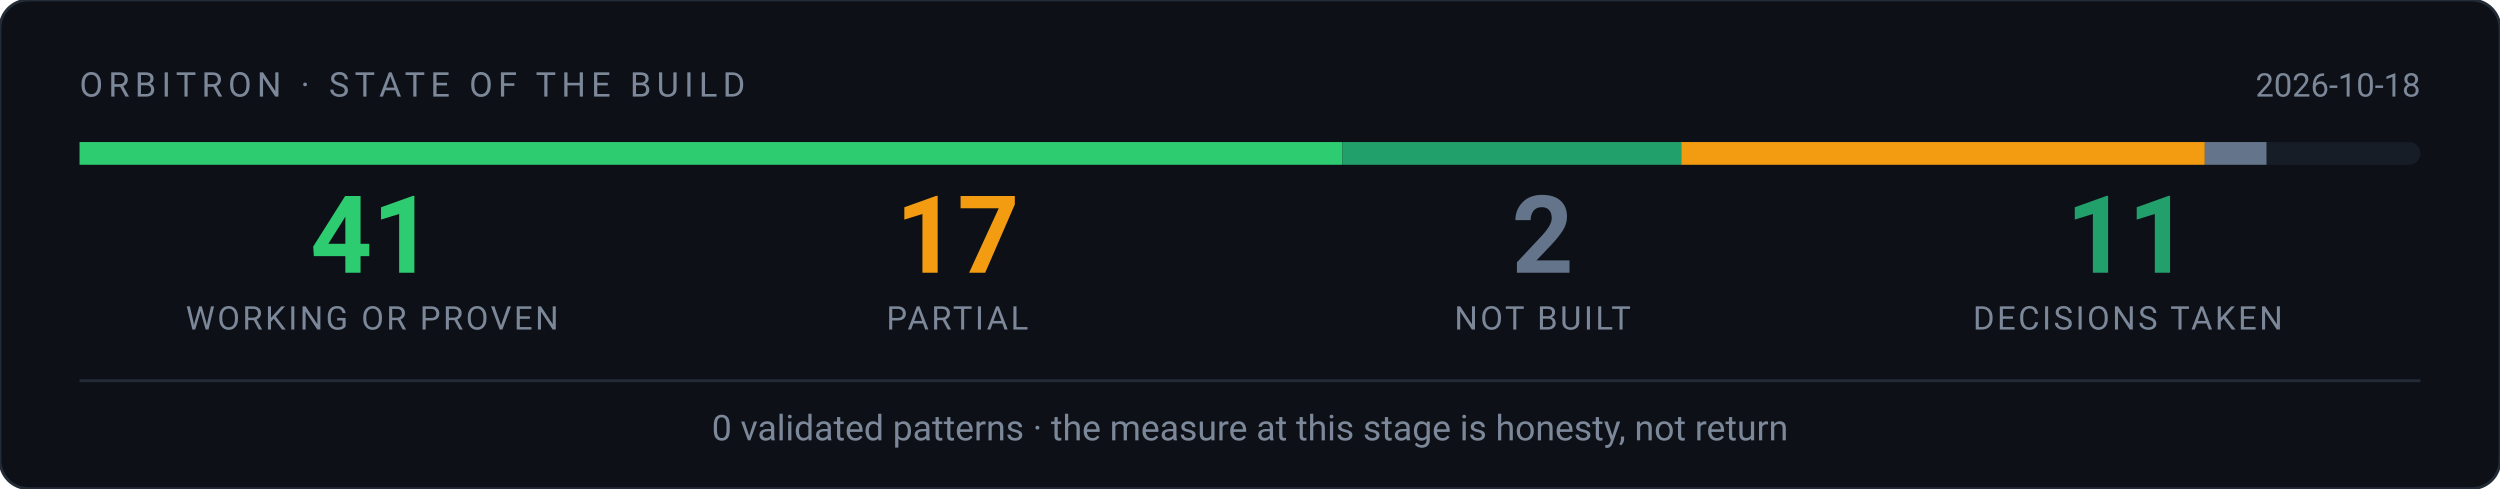
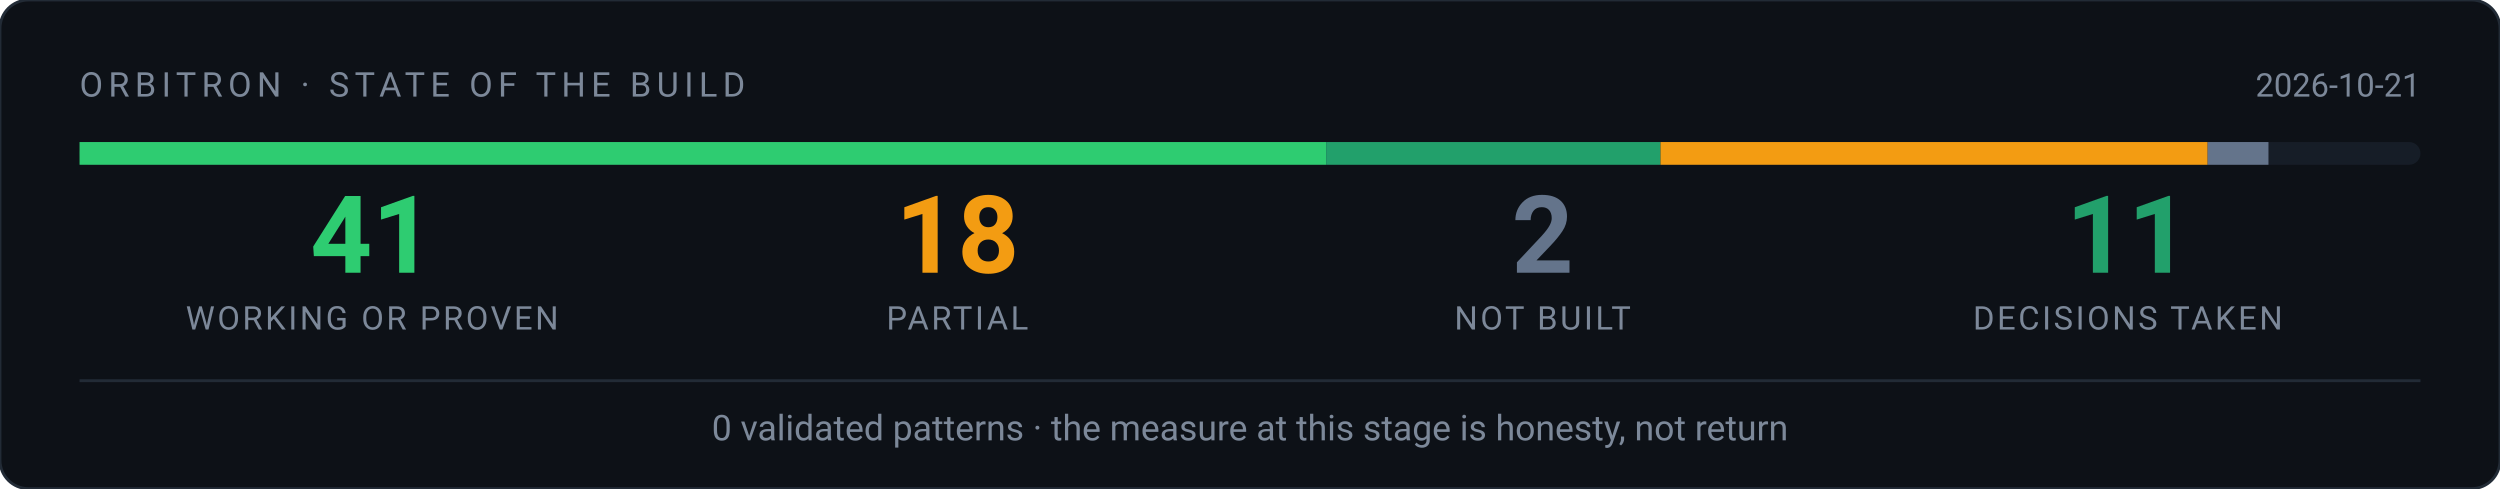
- <svg xmlns="http://www.w3.org/2000/svg" width="880" height="172" viewBox="0 0 880 172" role="img" aria-label="ORBITRON state: 41 working, 17 partial, 2 not built, 11 decisions, 0 validated patterns">
+ <svg xmlns="http://www.w3.org/2000/svg" width="880" height="172" viewBox="0 0 880 172" role="img" aria-label="ORBITRON state: 41 working, 18 partial, 2 not built, 11 decisions, 0 validated patterns">
  <style>text{font-family:-apple-system,BlinkMacSystemFont,'Segoe UI',Roboto,Helvetica,Arial,sans-serif}</style>
  <rect width="880" height="172" rx="10" fill="#0d1117" stroke="#222b36" />
  <text x="28" y="34" font-size="12" letter-spacing="0.16em" fill="#7c8899">ORBITRON · STATE OF THE BUILD</text>
-   <text x="852" y="34" text-anchor="end" font-size="11.5" fill="#7c8899">2026-10-18</text>
+   <text x="852" y="34" text-anchor="end" font-size="11.5" fill="#7c8899">2026-10-21</text>
  <rect x="28" y="50" width="824" height="8" rx="4" fill="#161d27" />
-   <rect x="28.0" y="50" width="444.5" height="8" fill="#2ecc71" />
-   <rect x="472.5" y="50" width="119.3" height="8" fill="#22a06b" />
-   <rect x="591.8" y="50" width="184.3" height="8" fill="#f39c12" />
-   <rect x="776.1" y="50" width="21.7" height="8" fill="#64748b" />
+   <rect x="28.0" y="50" width="438.8" height="8" fill="#2ecc71" />
+   <rect x="466.8" y="50" width="117.7" height="8" fill="#22a06b" />
+   <rect x="584.5" y="50" width="192.6" height="8" fill="#f39c12" />
+   <rect x="777.1" y="50" width="21.4" height="8" fill="#64748b" />
  <rect x="28" y="50" width="824" height="8" rx="4" fill="none" stroke="#161d27" stroke-width="0" />
  <text x="131" y="96" text-anchor="middle" font-size="38" font-weight="600" fill="#2ecc71">41</text>
  <text x="131" y="116" text-anchor="middle" font-size="11.5" letter-spacing="0.08em" fill="#7c8899">WORKING OR PROVEN</text>
-   <text x="337" y="96" text-anchor="middle" font-size="38" font-weight="600" fill="#f39c12">17</text>
+   <text x="337" y="96" text-anchor="middle" font-size="38" font-weight="600" fill="#f39c12">18</text>
  <text x="337" y="116" text-anchor="middle" font-size="11.5" letter-spacing="0.08em" fill="#7c8899">PARTIAL</text>
  <text x="543" y="96" text-anchor="middle" font-size="38" font-weight="600" fill="#64748b">2</text>
  <text x="543" y="116" text-anchor="middle" font-size="11.5" letter-spacing="0.08em" fill="#7c8899">NOT BUILT</text>
  <text x="749" y="96" text-anchor="middle" font-size="38" font-weight="600" fill="#22a06b">11</text>
  <text x="749" y="116" text-anchor="middle" font-size="11.5" letter-spacing="0.08em" fill="#7c8899">DECISIONS TAKEN</text>
  <line x1="28" y1="134" x2="852" y2="134" stroke="#222b36" />
  <text x="440" y="155" text-anchor="middle" font-size="12.5" fill="#7c8899">0 validated patterns · the measure at this stage is honesty, not return</text>
</svg>
